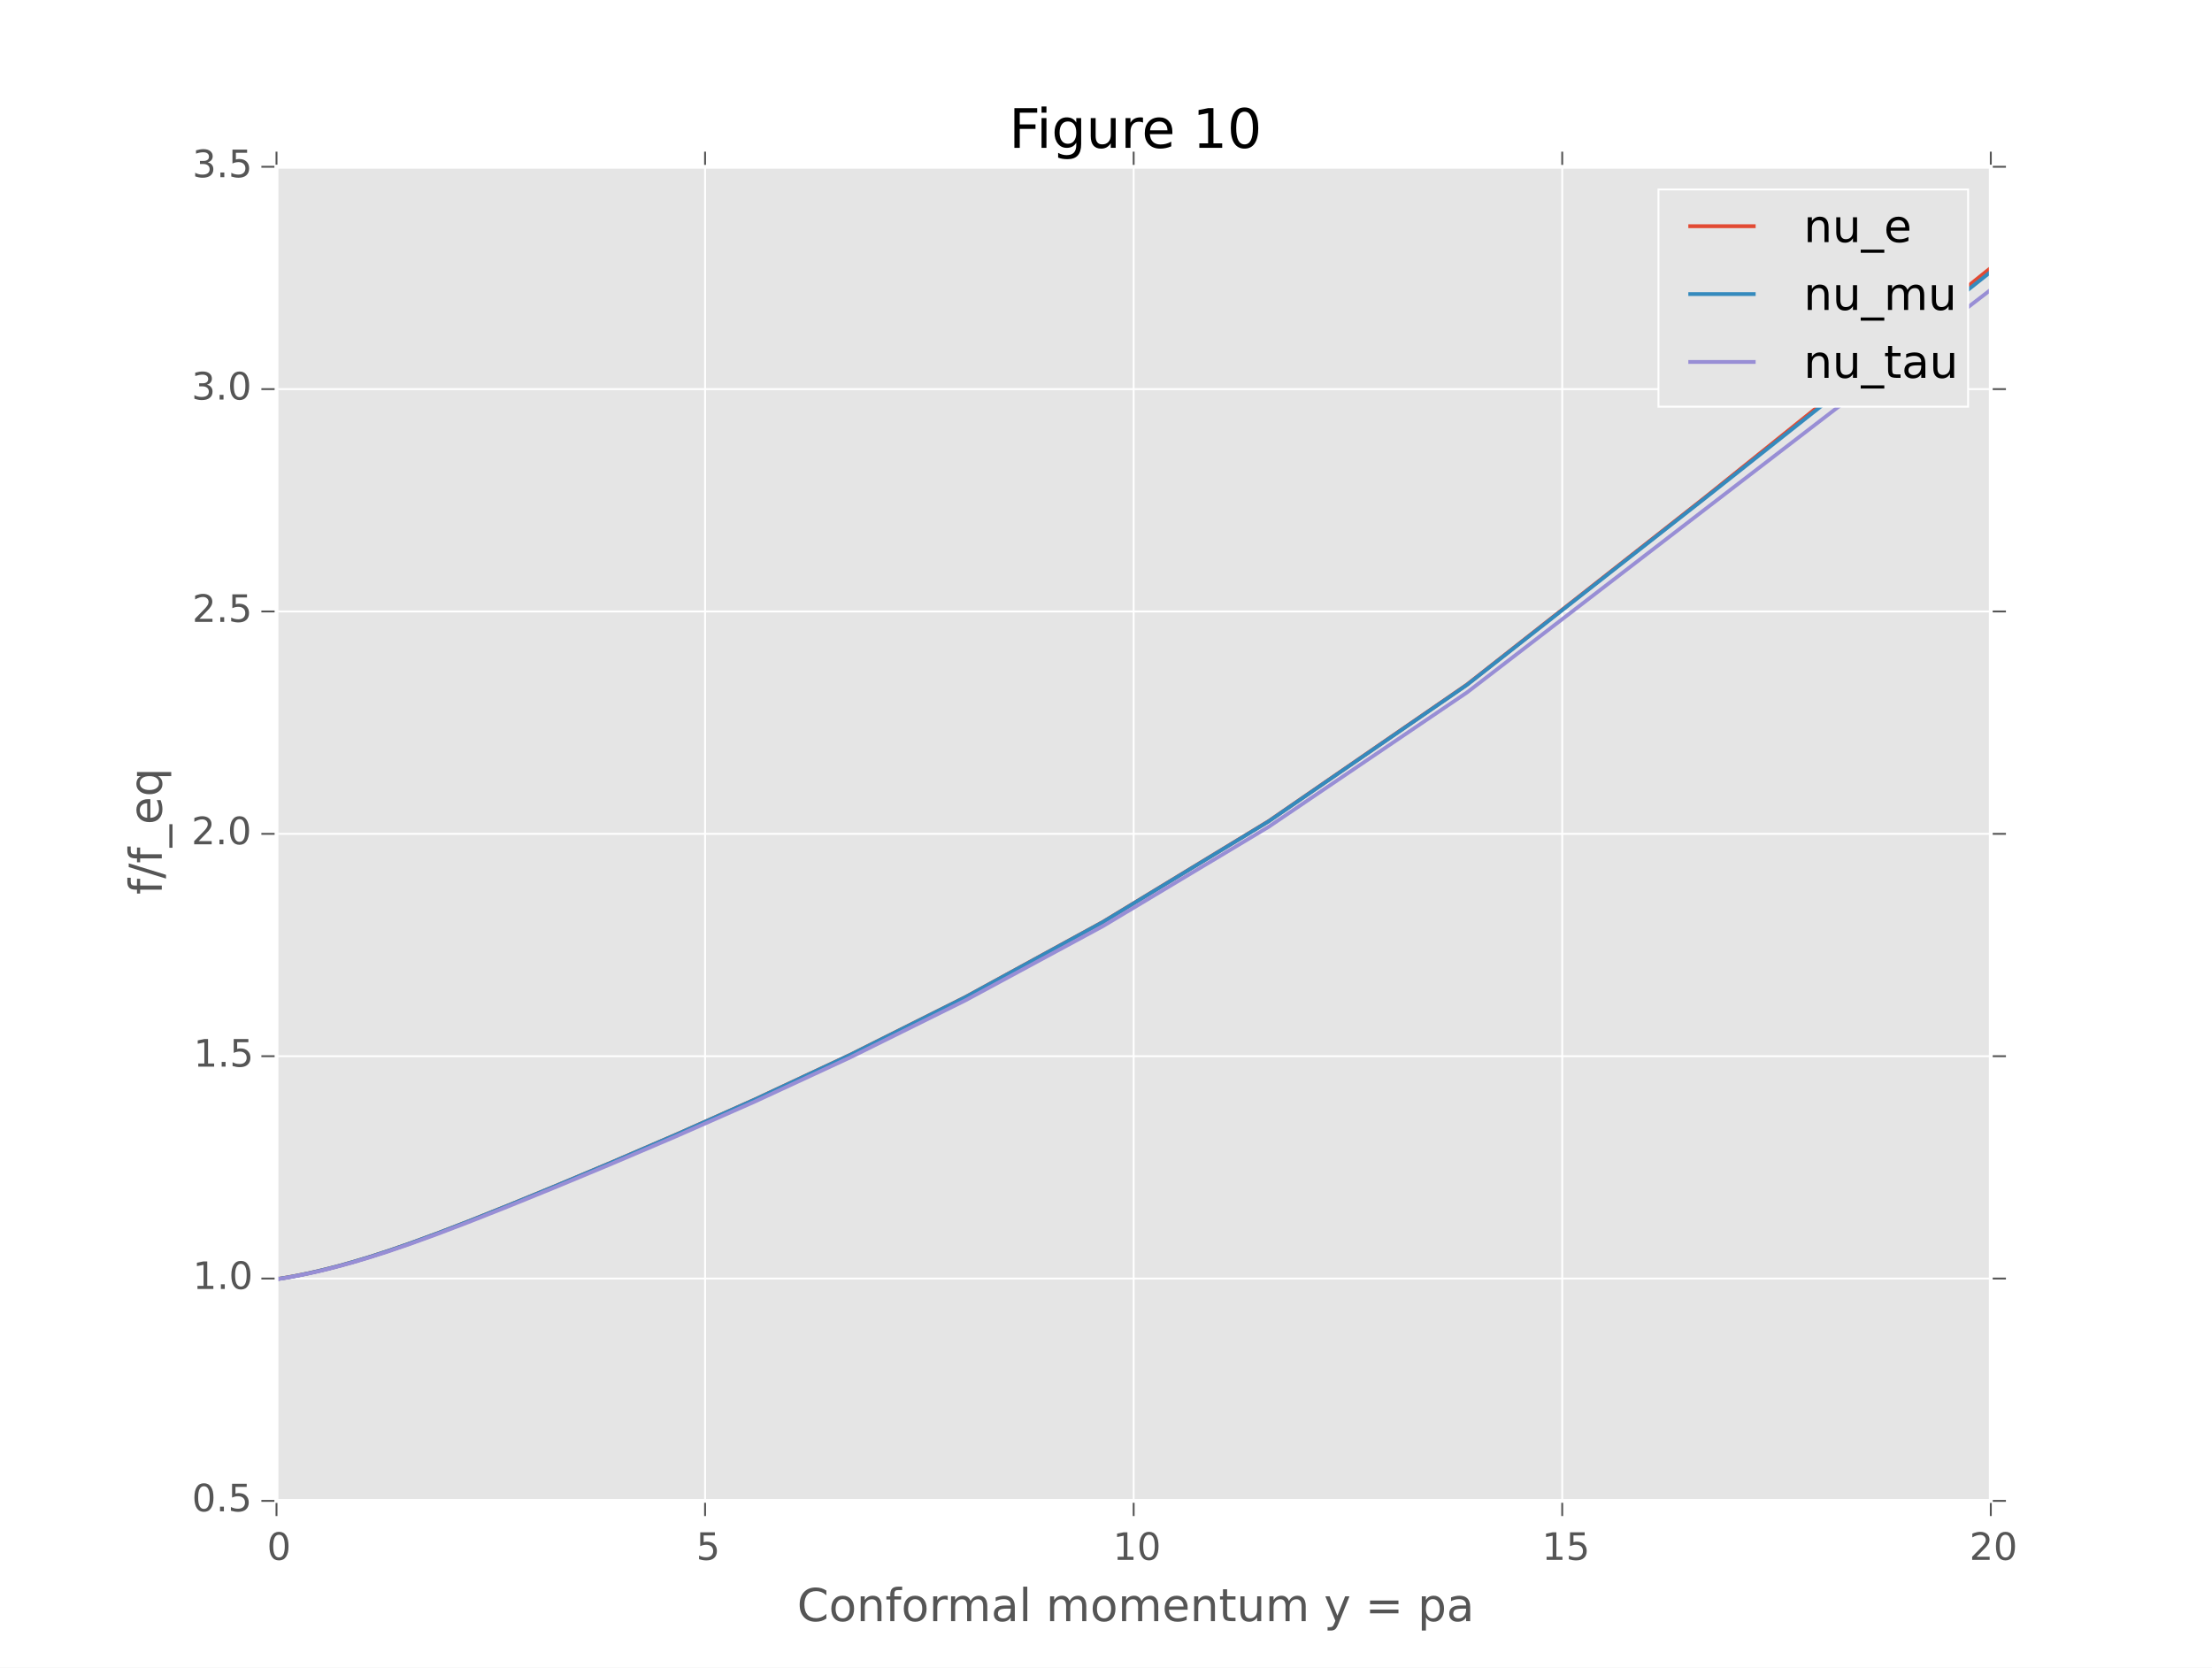
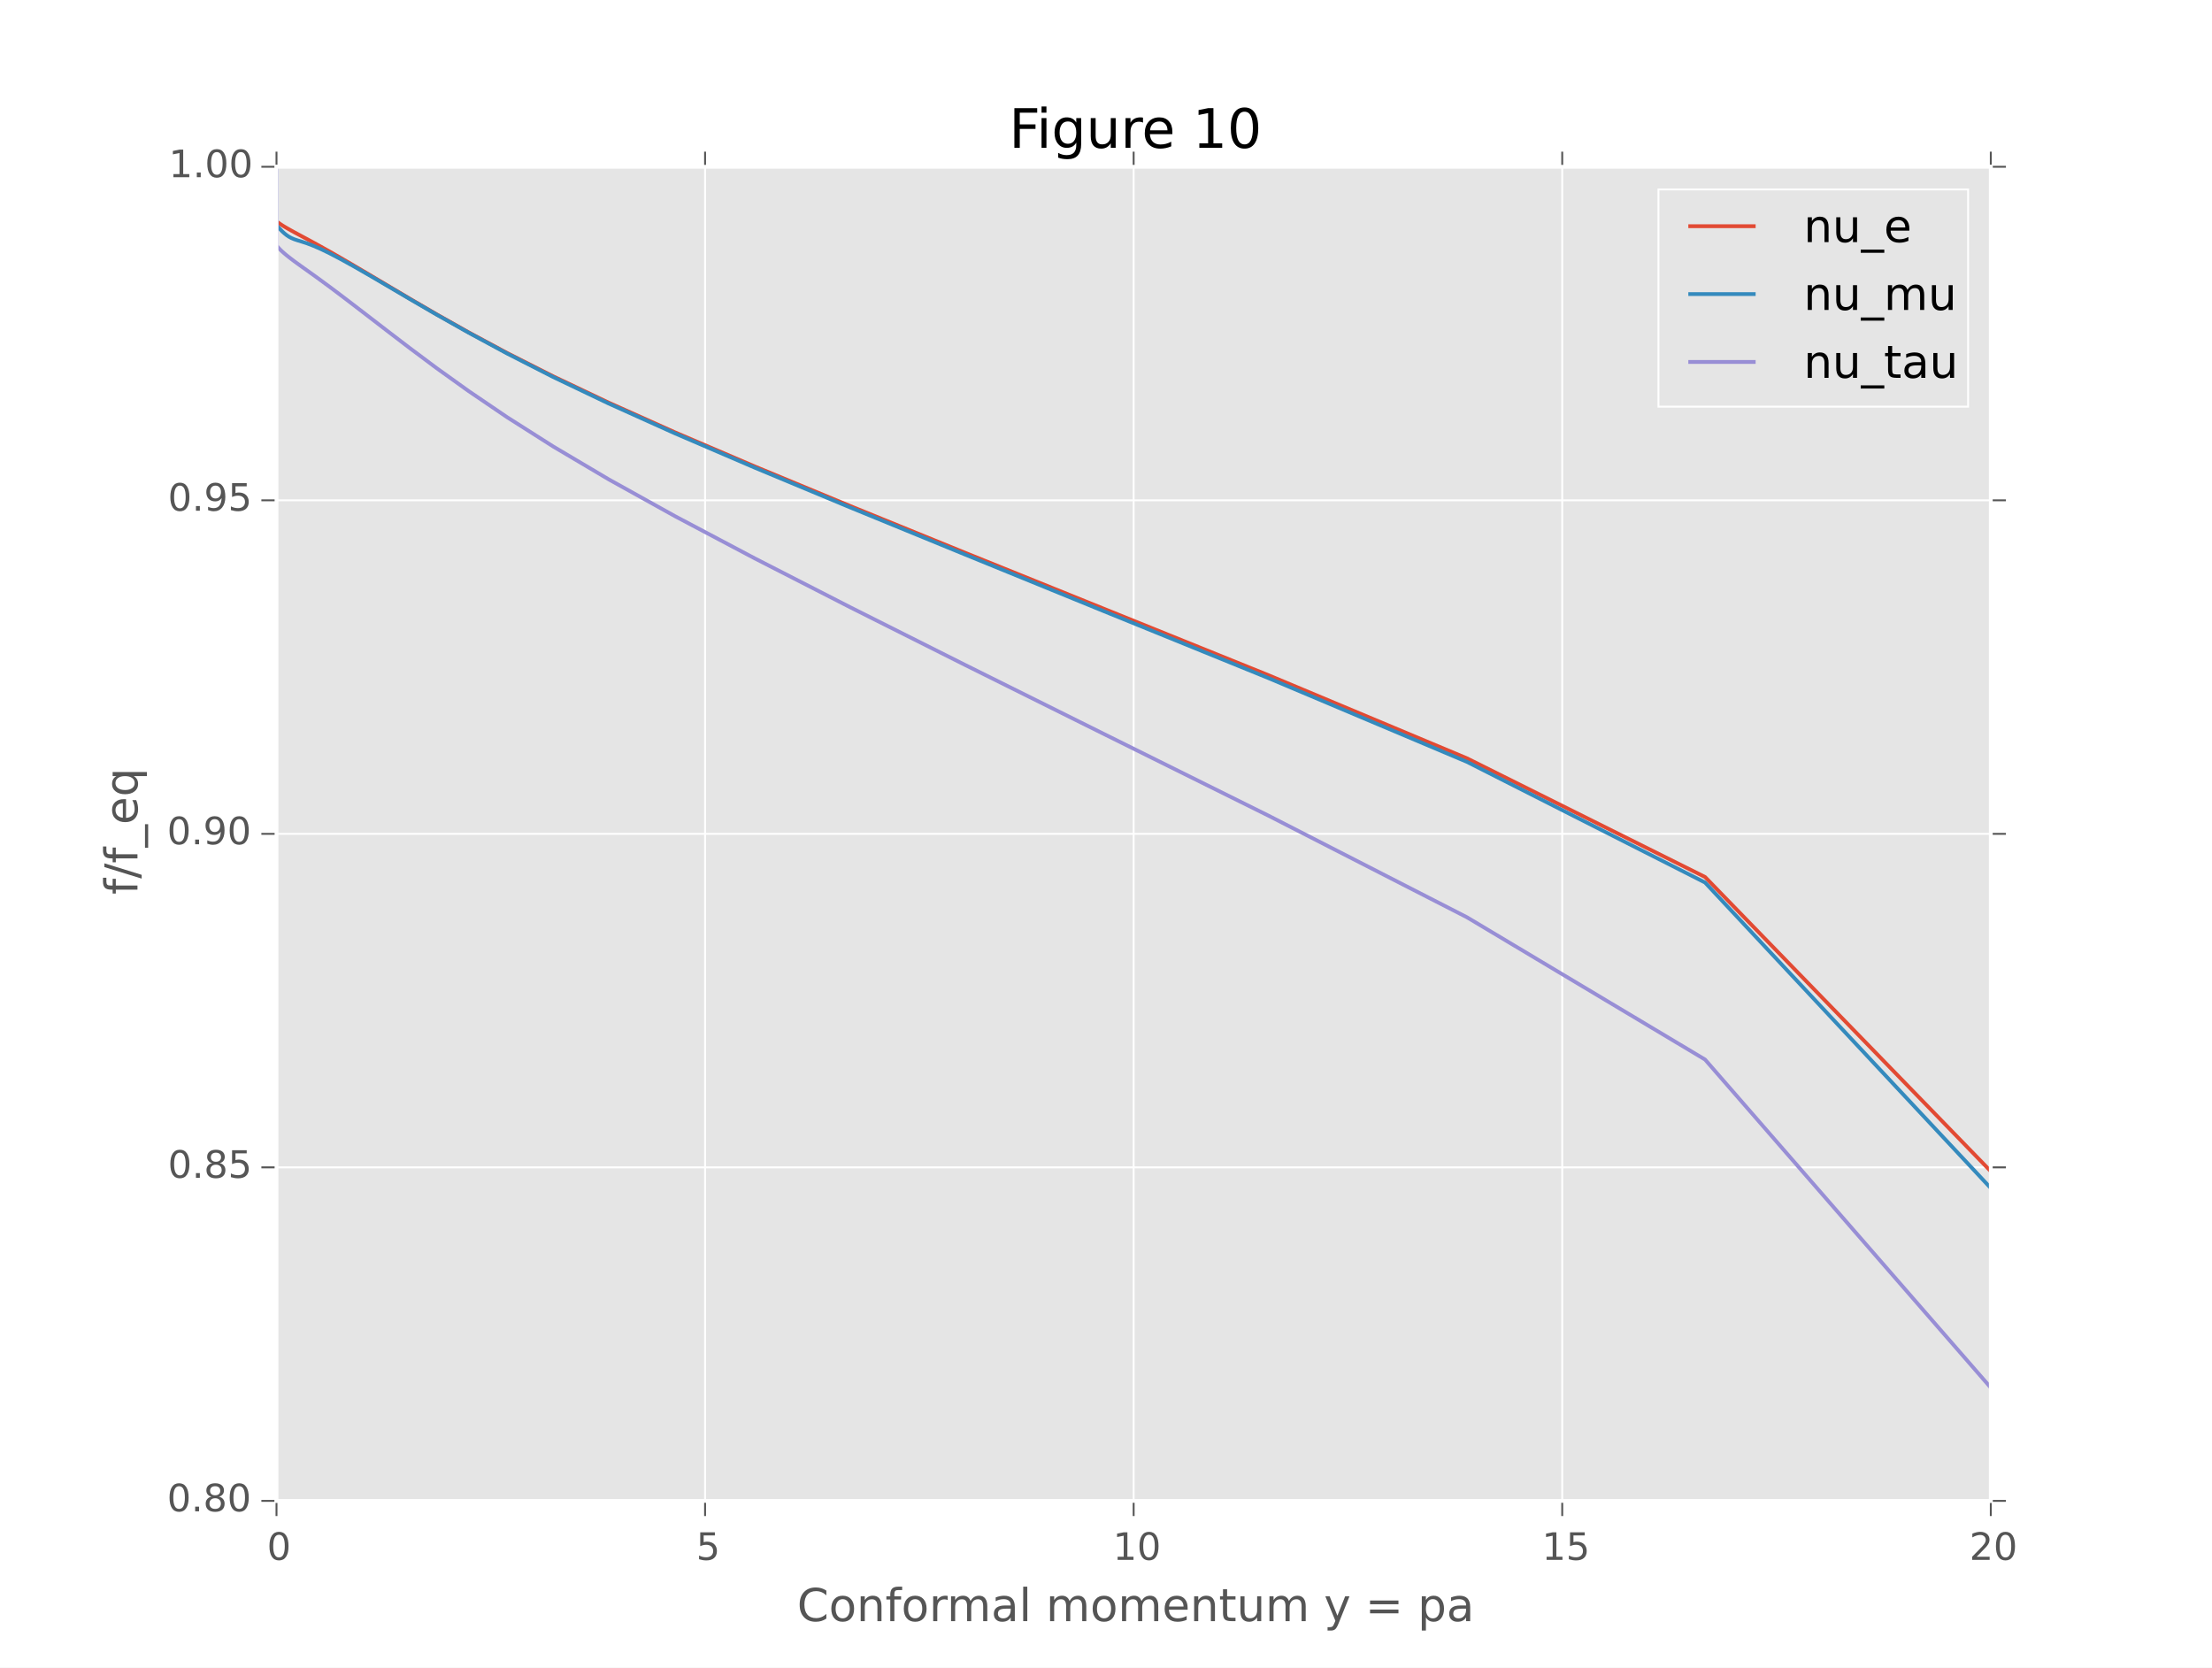
<svg xmlns="http://www.w3.org/2000/svg" xmlns:xlink="http://www.w3.org/1999/xlink" height="441pt" version="1.1" viewBox="0 0 585 441" width="585pt">
  <defs>
    <style type="text/css">
*{stroke-linecap:butt;stroke-linejoin:round;}
  </style>
  </defs>
  <g id="figure_1">
    <g id="patch_1">
      <path d=" M0 441 L585 441 L585 0 L0 0 z " style="fill:#ffffff;" />
    </g>
    <g id="axes_1">
      <g id="patch_2">
        <path d=" M73.125 396.9 L526.5 396.9 L526.5 44.1 L73.125 44.1 z " style="fill:#e5e5e5;" />
      </g>
      <g id="matplotlib.axis_1">
        <g id="xtick_1">
          <g id="line2d_1">
            <path clip-path="url(#p5873ec822d)" d=" M73.125 396.9 L73.125 44.1" style="fill:none;stroke:#ffffff;stroke-linecap:square;stroke-width:0.5;" />
          </g>
          <g id="line2d_2">
            <defs>
              <path d=" M0 0 L0 4" id="m64c3aef5f4" style="stroke:#555555;stroke-width:0.5;" />
            </defs>
            <g>
              <use style="fill:#555555;stroke:#555555;stroke-width:0.5;" x="73.125" xlink:href="#m64c3aef5f4" y="396.9" />
            </g>
          </g>
          <g id="line2d_3">
            <defs>
              <path d=" M0 0 L0 -4" id="m91191bb255" style="stroke:#555555;stroke-width:0.5;" />
            </defs>
            <g>
              <use style="fill:#555555;stroke:#555555;stroke-width:0.5;" x="73.125" xlink:href="#m91191bb255" y="44.1" />
            </g>
          </g>
          <g id="text_1">
            <defs>
              <path d=" M31.781 66.406 Q24.172 66.406 20.328 58.906 Q16.5 51.422 16.5 36.375 Q16.5 21.391 20.328 13.891 Q24.172 6.391 31.781 6.391 Q39.453 6.391 43.281 13.891 Q47.125 21.391 47.125 36.375 Q47.125 51.422 43.281 58.906 Q39.453 66.406 31.781 66.406 M31.781 74.219 Q44.047 74.219 50.516 64.516 Q56.984 54.828 56.984 36.375 Q56.984 17.969 50.516 8.266 Q44.047 -1.422 31.781 -1.422 Q19.531 -1.422 13.062 8.266 Q6.594 17.969 6.594 36.375 Q6.594 54.828 13.062 64.516 Q19.531 74.219 31.781 74.219" id="BitstreamVeraSans-Roman-30" />
            </defs>
            <g style="fill:#555555;" transform="translate(70.60547 412.4984)scale(0.1 -0.1)">
              <use xlink:href="#BitstreamVeraSans-Roman-30" />
            </g>
          </g>
        </g>
        <g id="xtick_2">
          <g id="line2d_4">
            <path clip-path="url(#p5873ec822d)" d=" M186.469 396.9 L186.469 44.1" style="fill:none;stroke:#ffffff;stroke-linecap:square;stroke-width:0.5;" />
          </g>
          <g id="line2d_5">
            <g>
              <use style="fill:#555555;stroke:#555555;stroke-width:0.5;" x="186.469" xlink:href="#m64c3aef5f4" y="396.9" />
            </g>
          </g>
          <g id="line2d_6">
            <g>
              <use style="fill:#555555;stroke:#555555;stroke-width:0.5;" x="186.469" xlink:href="#m91191bb255" y="44.1" />
            </g>
          </g>
          <g id="text_2">
            <defs>
              <path d=" M10.797 72.906 L49.516 72.906 L49.516 64.594 L19.828 64.594 L19.828 46.734 Q21.969 47.469 24.109 47.828 Q26.266 48.188 28.422 48.188 Q40.625 48.188 47.75 41.5 Q54.891 34.812 54.891 23.391 Q54.891 11.625 47.562 5.094 Q40.234 -1.422 26.906 -1.422 Q22.312 -1.422 17.547 -0.641 Q12.797 0.141 7.719 1.703 L7.719 11.625 Q12.109 9.234 16.797 8.062 Q21.484 6.891 26.703 6.891 Q35.156 6.891 40.078 11.328 Q45.016 15.766 45.016 23.391 Q45.016 31 40.078 35.438 Q35.156 39.891 26.703 39.891 Q22.75 39.891 18.812 39.016 Q14.891 38.141 10.797 36.281 z " id="BitstreamVeraSans-Roman-35" />
            </defs>
            <g style="fill:#555555;" transform="translate(184.1102 412.4984)scale(0.1 -0.1)">
              <use xlink:href="#BitstreamVeraSans-Roman-35" />
            </g>
          </g>
        </g>
        <g id="xtick_3">
          <g id="line2d_7">
            <path clip-path="url(#p5873ec822d)" d=" M299.812 396.9 L299.812 44.1" style="fill:none;stroke:#ffffff;stroke-linecap:square;stroke-width:0.5;" />
          </g>
          <g id="line2d_8">
            <g>
              <use style="fill:#555555;stroke:#555555;stroke-width:0.5;" x="299.812" xlink:href="#m64c3aef5f4" y="396.9" />
            </g>
          </g>
          <g id="line2d_9">
            <g>
              <use style="fill:#555555;stroke:#555555;stroke-width:0.5;" x="299.812" xlink:href="#m91191bb255" y="44.1" />
            </g>
          </g>
          <g id="text_3">
            <defs>
              <path d=" M12.406 8.297 L28.516 8.297 L28.516 63.922 L10.984 60.406 L10.984 69.391 L28.422 72.906 L38.281 72.906 L38.281 8.297 L54.391 8.297 L54.391 0 L12.406 0 z " id="BitstreamVeraSans-Roman-31" />
            </defs>
            <g style="fill:#555555;" transform="translate(294.3313 412.4984)scale(0.1 -0.1)">
              <use xlink:href="#BitstreamVeraSans-Roman-31" />
              <use x="63.623" xlink:href="#BitstreamVeraSans-Roman-30" />
            </g>
          </g>
        </g>
        <g id="xtick_4">
          <g id="line2d_10">
            <path clip-path="url(#p5873ec822d)" d=" M413.156 396.9 L413.156 44.1" style="fill:none;stroke:#ffffff;stroke-linecap:square;stroke-width:0.5;" />
          </g>
          <g id="line2d_11">
            <g>
              <use style="fill:#555555;stroke:#555555;stroke-width:0.5;" x="413.156" xlink:href="#m64c3aef5f4" y="396.9" />
            </g>
          </g>
          <g id="line2d_12">
            <g>
              <use style="fill:#555555;stroke:#555555;stroke-width:0.5;" x="413.156" xlink:href="#m91191bb255" y="44.1" />
            </g>
          </g>
          <g id="text_4">
            <g style="fill:#555555;" transform="translate(407.7797 412.4984)scale(0.1 -0.1)">
              <use xlink:href="#BitstreamVeraSans-Roman-31" />
              <use x="63.623" xlink:href="#BitstreamVeraSans-Roman-35" />
            </g>
          </g>
        </g>
        <g id="xtick_5">
          <g id="line2d_13">
            <path clip-path="url(#p5873ec822d)" d=" M526.5 396.9 L526.5 44.1" style="fill:none;stroke:#ffffff;stroke-linecap:square;stroke-width:0.5;" />
          </g>
          <g id="line2d_14">
            <g>
              <use style="fill:#555555;stroke:#555555;stroke-width:0.5;" x="526.5" xlink:href="#m64c3aef5f4" y="396.9" />
            </g>
          </g>
          <g id="line2d_15">
            <g>
              <use style="fill:#555555;stroke:#555555;stroke-width:0.5;" x="526.5" xlink:href="#m91191bb255" y="44.1" />
            </g>
          </g>
          <g id="text_5">
            <defs>
              <path d=" M19.188 8.297 L53.609 8.297 L53.609 0 L7.328 0 L7.328 8.297 Q12.938 14.109 22.625 23.891 Q32.328 33.688 34.812 36.531 Q39.547 41.844 41.422 45.531 Q43.312 49.219 43.312 52.781 Q43.312 58.594 39.234 62.25 Q35.156 65.922 28.609 65.922 Q23.969 65.922 18.812 64.312 Q13.672 62.703 7.812 59.422 L7.812 69.391 Q13.766 71.781 18.938 73 Q24.125 74.219 28.422 74.219 Q39.75 74.219 46.484 68.547 Q53.219 62.891 53.219 53.422 Q53.219 48.922 51.531 44.891 Q49.859 40.875 45.406 35.406 Q44.188 33.984 37.641 27.219 Q31.109 20.453 19.188 8.297" id="BitstreamVeraSans-Roman-32" />
            </defs>
            <g style="fill:#555555;" transform="translate(520.8359 412.4984)scale(0.1 -0.1)">
              <use xlink:href="#BitstreamVeraSans-Roman-32" />
              <use x="63.623" xlink:href="#BitstreamVeraSans-Roman-30" />
            </g>
          </g>
        </g>
        <g id="text_6">
          <defs>
            <path id="BitstreamVeraSans-Roman-20" />
            <path d=" M8.5 21.578 L8.5 54.688 L17.484 54.688 L17.484 21.922 Q17.484 14.156 20.5 10.266 Q23.531 6.391 29.594 6.391 Q36.859 6.391 41.078 11.031 Q45.312 15.672 45.312 23.688 L45.312 54.688 L54.297 54.688 L54.297 0 L45.312 0 L45.312 8.406 Q42.047 3.422 37.719 1 Q33.406 -1.422 27.688 -1.422 Q18.266 -1.422 13.375 4.438 Q8.5 10.297 8.5 21.578" id="BitstreamVeraSans-Roman-75" />
            <path d=" M54.891 33.016 L54.891 0 L45.906 0 L45.906 32.719 Q45.906 40.484 42.875 44.328 Q39.844 48.188 33.797 48.188 Q26.516 48.188 22.312 43.547 Q18.109 38.922 18.109 30.906 L18.109 0 L9.078 0 L9.078 54.688 L18.109 54.688 L18.109 46.188 Q21.344 51.125 25.703 53.562 Q30.078 56 35.797 56 Q45.219 56 50.047 50.172 Q54.891 44.344 54.891 33.016" id="BitstreamVeraSans-Roman-6e" />
            <path d=" M52 44.188 Q55.375 50.25 60.062 53.125 Q64.75 56 71.094 56 Q79.641 56 84.281 50.016 Q88.922 44.047 88.922 33.016 L88.922 0 L79.891 0 L79.891 32.719 Q79.891 40.578 77.094 44.375 Q74.312 48.188 68.609 48.188 Q61.625 48.188 57.562 43.547 Q53.516 38.922 53.516 30.906 L53.516 0 L44.484 0 L44.484 32.719 Q44.484 40.625 41.703 44.406 Q38.922 48.188 33.109 48.188 Q26.219 48.188 22.156 43.531 Q18.109 38.875 18.109 30.906 L18.109 0 L9.078 0 L9.078 54.688 L18.109 54.688 L18.109 46.188 Q21.188 51.219 25.484 53.609 Q29.781 56 35.688 56 Q41.656 56 45.828 52.969 Q50 49.953 52 44.188" id="BitstreamVeraSans-Roman-6d" />
            <path d=" M30.609 48.391 Q23.391 48.391 19.188 42.75 Q14.984 37.109 14.984 27.297 Q14.984 17.484 19.156 11.844 Q23.344 6.203 30.609 6.203 Q37.797 6.203 41.984 11.859 Q46.188 17.531 46.188 27.297 Q46.188 37.016 41.984 42.703 Q37.797 48.391 30.609 48.391 M30.609 56 Q42.328 56 49.016 48.375 Q55.719 40.766 55.719 27.297 Q55.719 13.875 49.016 6.219 Q42.328 -1.422 30.609 -1.422 Q18.844 -1.422 12.172 6.219 Q5.516 13.875 5.516 27.297 Q5.516 40.766 12.172 48.375 Q18.844 56 30.609 56" id="BitstreamVeraSans-Roman-6f" />
            <path d=" M9.422 75.984 L18.406 75.984 L18.406 0 L9.422 0 z " id="BitstreamVeraSans-Roman-6c" />
            <path d=" M64.406 67.281 L64.406 56.891 Q59.422 61.531 53.781 63.812 Q48.141 66.109 41.797 66.109 Q29.297 66.109 22.656 58.469 Q16.016 50.828 16.016 36.375 Q16.016 21.969 22.656 14.328 Q29.297 6.688 41.797 6.688 Q48.141 6.688 53.781 8.984 Q59.422 11.281 64.406 15.922 L64.406 5.609 Q59.234 2.094 53.438 0.328 Q47.656 -1.422 41.219 -1.422 Q24.656 -1.422 15.125 8.703 Q5.609 18.844 5.609 36.375 Q5.609 53.953 15.125 64.078 Q24.656 74.219 41.219 74.219 Q47.75 74.219 53.531 72.484 Q59.328 70.75 64.406 67.281" id="BitstreamVeraSans-Roman-43" />
            <path d=" M10.594 45.406 L73.188 45.406 L73.188 37.203 L10.594 37.203 z  M10.594 25.484 L73.188 25.484 L73.188 17.188 L10.594 17.188 z " id="BitstreamVeraSans-Roman-3d" />
            <path d=" M32.172 -5.078 Q28.375 -14.844 24.75 -17.812 Q21.141 -20.797 15.094 -20.797 L7.906 -20.797 L7.906 -13.281 L13.188 -13.281 Q16.891 -13.281 18.938 -11.516 Q21 -9.766 23.484 -3.219 L25.094 0.875 L2.984 54.688 L12.5 54.688 L29.594 11.922 L46.688 54.688 L56.203 54.688 z " id="BitstreamVeraSans-Roman-79" />
            <path d=" M56.203 29.594 L56.203 25.203 L14.891 25.203 Q15.484 15.922 20.484 11.062 Q25.484 6.203 34.422 6.203 Q39.594 6.203 44.453 7.469 Q49.312 8.734 54.109 11.281 L54.109 2.781 Q49.266 0.734 44.188 -0.344 Q39.109 -1.422 33.891 -1.422 Q20.797 -1.422 13.156 6.188 Q5.516 13.812 5.516 26.812 Q5.516 40.234 12.766 48.109 Q20.016 56 32.328 56 Q43.359 56 49.781 48.891 Q56.203 41.797 56.203 29.594 M47.219 32.234 Q47.125 39.594 43.094 43.984 Q39.062 48.391 32.422 48.391 Q24.906 48.391 20.391 44.141 Q15.875 39.891 15.188 32.172 z " id="BitstreamVeraSans-Roman-65" />
            <path d=" M34.281 27.484 Q23.391 27.484 19.188 25 Q14.984 22.516 14.984 16.5 Q14.984 11.719 18.141 8.906 Q21.297 6.109 26.703 6.109 Q34.188 6.109 38.703 11.406 Q43.219 16.703 43.219 25.484 L43.219 27.484 z  M52.203 31.203 L52.203 0 L43.219 0 L43.219 8.297 Q40.141 3.328 35.547 0.953 Q30.953 -1.422 24.312 -1.422 Q15.922 -1.422 10.953 3.297 Q6 8.016 6 15.922 Q6 25.141 12.172 29.828 Q18.359 34.516 30.609 34.516 L43.219 34.516 L43.219 35.406 Q43.219 41.609 39.141 45 Q35.062 48.391 27.688 48.391 Q23 48.391 18.547 47.266 Q14.109 46.141 10.016 43.891 L10.016 52.203 Q14.938 54.109 19.578 55.047 Q24.219 56 28.609 56 Q40.484 56 46.344 49.844 Q52.203 43.703 52.203 31.203" id="BitstreamVeraSans-Roman-61" />
            <path d=" M37.109 75.984 L37.109 68.5 L28.516 68.5 Q23.688 68.5 21.797 66.547 Q19.922 64.594 19.922 59.516 L19.922 54.688 L34.719 54.688 L34.719 47.703 L19.922 47.703 L19.922 0 L10.891 0 L10.891 47.703 L2.297 47.703 L2.297 54.688 L10.891 54.688 L10.891 58.5 Q10.891 67.625 15.141 71.797 Q19.391 75.984 28.609 75.984 z " id="BitstreamVeraSans-Roman-66" />
            <path d=" M41.109 46.297 Q39.594 47.172 37.812 47.578 Q36.031 48 33.891 48 Q26.266 48 22.188 43.047 Q18.109 38.094 18.109 28.812 L18.109 0 L9.078 0 L9.078 54.688 L18.109 54.688 L18.109 46.188 Q20.953 51.172 25.484 53.578 Q30.031 56 36.531 56 Q37.453 56 38.578 55.875 Q39.703 55.766 41.062 55.516 z " id="BitstreamVeraSans-Roman-72" />
            <path d=" M18.312 70.219 L18.312 54.688 L36.812 54.688 L36.812 47.703 L18.312 47.703 L18.312 18.016 Q18.312 11.328 20.141 9.422 Q21.969 7.516 27.594 7.516 L36.812 7.516 L36.812 0 L27.594 0 Q17.188 0 13.234 3.875 Q9.281 7.766 9.281 18.016 L9.281 47.703 L2.688 47.703 L2.688 54.688 L9.281 54.688 L9.281 70.219 z " id="BitstreamVeraSans-Roman-74" />
            <path d=" M18.109 8.203 L18.109 -20.797 L9.078 -20.797 L9.078 54.688 L18.109 54.688 L18.109 46.391 Q20.953 51.266 25.266 53.625 Q29.594 56 35.594 56 Q45.562 56 51.781 48.094 Q58.016 40.188 58.016 27.297 Q58.016 14.406 51.781 6.484 Q45.562 -1.422 35.594 -1.422 Q29.594 -1.422 25.266 0.953 Q20.953 3.328 18.109 8.203 M48.688 27.297 Q48.688 37.203 44.609 42.844 Q40.531 48.484 33.406 48.484 Q26.266 48.484 22.188 42.844 Q18.109 37.203 18.109 27.297 Q18.109 17.391 22.188 11.75 Q26.266 6.109 33.406 6.109 Q40.531 6.109 44.609 11.75 Q48.688 17.391 48.688 27.297" id="BitstreamVeraSans-Roman-70" />
          </defs>
          <g style="fill:#555555;" transform="translate(210.8147 428.6963)scale(0.12 -0.12)">
            <use xlink:href="#BitstreamVeraSans-Roman-43" />
            <use x="69.824" xlink:href="#BitstreamVeraSans-Roman-6f" />
            <use x="131.006" xlink:href="#BitstreamVeraSans-Roman-6e" />
            <use x="194.385" xlink:href="#BitstreamVeraSans-Roman-66" />
            <use x="229.59" xlink:href="#BitstreamVeraSans-Roman-6f" />
            <use x="290.771" xlink:href="#BitstreamVeraSans-Roman-72" />
            <use x="330.135" xlink:href="#BitstreamVeraSans-Roman-6d" />
            <use x="427.547" xlink:href="#BitstreamVeraSans-Roman-61" />
            <use x="488.826" xlink:href="#BitstreamVeraSans-Roman-6c" />
            <use x="516.609" xlink:href="#BitstreamVeraSans-Roman-20" />
            <use x="548.396" xlink:href="#BitstreamVeraSans-Roman-6d" />
            <use x="645.809" xlink:href="#BitstreamVeraSans-Roman-6f" />
            <use x="706.99" xlink:href="#BitstreamVeraSans-Roman-6d" />
            <use x="804.402" xlink:href="#BitstreamVeraSans-Roman-65" />
            <use x="865.926" xlink:href="#BitstreamVeraSans-Roman-6e" />
            <use x="929.305" xlink:href="#BitstreamVeraSans-Roman-74" />
            <use x="968.514" xlink:href="#BitstreamVeraSans-Roman-75" />
            <use x="1031.893" xlink:href="#BitstreamVeraSans-Roman-6d" />
            <use x="1129.305" xlink:href="#BitstreamVeraSans-Roman-20" />
            <use x="1161.092" xlink:href="#BitstreamVeraSans-Roman-79" />
            <use x="1220.271" xlink:href="#BitstreamVeraSans-Roman-20" />
            <use x="1252.059" xlink:href="#BitstreamVeraSans-Roman-3d" />
            <use x="1335.848" xlink:href="#BitstreamVeraSans-Roman-20" />
            <use x="1367.635" xlink:href="#BitstreamVeraSans-Roman-70" />
            <use x="1431.111" xlink:href="#BitstreamVeraSans-Roman-61" />
          </g>
        </g>
      </g>
      <g id="matplotlib.axis_2">
        <g id="ytick_1">
          <g id="line2d_16">
            <path clip-path="url(#p5873ec822d)" d=" M73.125 396.9 L526.5 396.9" style="fill:none;stroke:#ffffff;stroke-linecap:square;stroke-width:0.5;" />
          </g>
          <g id="line2d_17">
            <defs>
              <path d=" M0 0 L-4 0" id="mf591f037a3" style="stroke:#555555;stroke-width:0.5;" />
            </defs>
            <g>
              <use style="fill:#555555;stroke:#555555;stroke-width:0.5;" x="73.125" xlink:href="#mf591f037a3" y="396.9" />
            </g>
          </g>
          <g id="line2d_18">
            <defs>
              <path d=" M0 0 L4 0" id="m9430d3eee0" style="stroke:#555555;stroke-width:0.5;" />
            </defs>
            <g>
              <use style="fill:#555555;stroke:#555555;stroke-width:0.5;" x="526.5" xlink:href="#m9430d3eee0" y="396.9" />
            </g>
          </g>
          <g id="text_7">
            <defs>
+               <path d=" M31.781 34.625 Q24.75 34.625 20.719 30.859 Q16.703 27.094 16.703 20.516 Q16.703 13.922 20.719 10.156 Q24.75 6.391 31.781 6.391 Q38.812 6.391 42.859 10.172 Q46.922 13.969 46.922 20.516 Q46.922 27.094 42.891 30.859 Q38.875 34.625 31.781 34.625 M21.922 38.812 Q15.578 40.375 12.031 44.719 Q8.5 49.078 8.5 55.328 Q8.5 64.062 14.719 69.141 Q20.953 74.219 31.781 74.219 Q42.672 74.219 48.875 69.141 Q55.078 64.062 55.078 55.328 Q55.078 49.078 51.531 44.719 Q48 40.375 41.703 38.812 Q48.828 37.156 52.797 32.312 Q56.781 27.484 56.781 20.516 Q56.781 9.906 50.312 4.234 Q43.844 -1.422 31.781 -1.422 Q19.734 -1.422 13.25 4.234 Q6.781 9.906 6.781 20.516 Q6.781 27.484 10.781 32.312 Q14.797 37.156 21.922 38.812 M18.312 54.391 Q18.312 48.734 21.844 45.562 Q25.391 42.391 31.781 42.391 Q38.141 42.391 41.719 45.562 Q45.312 48.734 45.312 54.391 Q45.312 60.062 41.719 63.234 Q38.141 66.406 31.781 66.406 Q25.391 66.406 21.844 63.234 Q18.312 60.062 18.312 54.391" id="BitstreamVeraSans-Roman-38" />
              <path d=" M10.688 12.406 L21 12.406 L21 0 L10.688 0 z " id="BitstreamVeraSans-Roman-2e" />
            </defs>
-             <g style="fill:#555555;" transform="translate(50.75469 399.6594)scale(0.1 -0.1)">
+             <g style="fill:#555555;" transform="translate(44.18281 399.6594)scale(0.1 -0.1)">
              <use xlink:href="#BitstreamVeraSans-Roman-30" />
              <use x="63.623" xlink:href="#BitstreamVeraSans-Roman-2e" />
-               <use x="95.41" xlink:href="#BitstreamVeraSans-Roman-35" />
+               <use x="95.41" xlink:href="#BitstreamVeraSans-Roman-38" />
+               <use x="159.033" xlink:href="#BitstreamVeraSans-Roman-30" />
            </g>
          </g>
        </g>
        <g id="ytick_2">
          <g id="line2d_19">
-             <path clip-path="url(#p5873ec822d)" d=" M73.125 338.1 L526.5 338.1" style="fill:none;stroke:#ffffff;stroke-linecap:square;stroke-width:0.5;" />
+             <path clip-path="url(#p5873ec822d)" d=" M73.125 308.7 L526.5 308.7" style="fill:none;stroke:#ffffff;stroke-linecap:square;stroke-width:0.5;" />
          </g>
          <g id="line2d_20">
            <g>
-               <use style="fill:#555555;stroke:#555555;stroke-width:0.5;" x="73.125" xlink:href="#mf591f037a3" y="338.1" />
+               <use style="fill:#555555;stroke:#555555;stroke-width:0.5;" x="73.125" xlink:href="#mf591f037a3" y="308.7" />
            </g>
          </g>
          <g id="line2d_21">
            <g>
-               <use style="fill:#555555;stroke:#555555;stroke-width:0.5;" x="526.5" xlink:href="#m9430d3eee0" y="338.1" />
+               <use style="fill:#555555;stroke:#555555;stroke-width:0.5;" x="526.5" xlink:href="#m9430d3eee0" y="308.7" />
            </g>
          </g>
          <g id="text_8">
-             <g style="fill:#555555;" transform="translate(50.98438 340.8594)scale(0.1 -0.1)">
+             <g style="fill:#555555;" transform="translate(44.39219 311.4594)scale(0.1 -0.1)">
+               <use xlink:href="#BitstreamVeraSans-Roman-30" />
+               <use x="63.623" xlink:href="#BitstreamVeraSans-Roman-2e" />
+               <use x="95.41" xlink:href="#BitstreamVeraSans-Roman-38" />
+               <use x="159.033" xlink:href="#BitstreamVeraSans-Roman-35" />
+             </g>
+           </g>
+         </g>
+         <g id="ytick_3">
+           <g id="line2d_22">
+             <path clip-path="url(#p5873ec822d)" d=" M73.125 220.5 L526.5 220.5" style="fill:none;stroke:#ffffff;stroke-linecap:square;stroke-width:0.5;" />
+           </g>
+           <g id="line2d_23">
+             <g>
+               <use style="fill:#555555;stroke:#555555;stroke-width:0.5;" x="73.125" xlink:href="#mf591f037a3" y="220.5" />
+             </g>
+           </g>
+           <g id="line2d_24">
+             <g>
+               <use style="fill:#555555;stroke:#555555;stroke-width:0.5;" x="526.5" xlink:href="#m9430d3eee0" y="220.5" />
+             </g>
+           </g>
+           <g id="text_9">
+             <defs>
+               <path d=" M10.984 1.516 L10.984 10.5 Q14.703 8.734 18.5 7.812 Q22.312 6.891 25.984 6.891 Q35.75 6.891 40.891 13.453 Q46.047 20.016 46.781 33.406 Q43.953 29.203 39.594 26.953 Q35.25 24.703 29.984 24.703 Q19.047 24.703 12.672 31.312 Q6.297 37.938 6.297 49.422 Q6.297 60.641 12.938 67.422 Q19.578 74.219 30.609 74.219 Q43.266 74.219 49.922 64.516 Q56.594 54.828 56.594 36.375 Q56.594 19.141 48.406 8.859 Q40.234 -1.422 26.422 -1.422 Q22.703 -1.422 18.891 -0.688 Q15.094 0.047 10.984 1.516 M30.609 32.422 Q37.25 32.422 41.125 36.953 Q45.016 41.5 45.016 49.422 Q45.016 57.281 41.125 61.844 Q37.25 66.406 30.609 66.406 Q23.969 66.406 20.094 61.844 Q16.219 57.281 16.219 49.422 Q16.219 41.5 20.094 36.953 Q23.969 32.422 30.609 32.422" id="BitstreamVeraSans-Roman-39" />
+             </defs>
+             <g style="fill:#555555;" transform="translate(44.18281 223.2594)scale(0.1 -0.1)">
+               <use xlink:href="#BitstreamVeraSans-Roman-30" />
+               <use x="63.623" xlink:href="#BitstreamVeraSans-Roman-2e" />
+               <use x="95.41" xlink:href="#BitstreamVeraSans-Roman-39" />
+               <use x="159.033" xlink:href="#BitstreamVeraSans-Roman-30" />
+             </g>
+           </g>
+         </g>
+         <g id="ytick_4">
+           <g id="line2d_25">
+             <path clip-path="url(#p5873ec822d)" d=" M73.125 132.3 L526.5 132.3" style="fill:none;stroke:#ffffff;stroke-linecap:square;stroke-width:0.5;" />
+           </g>
+           <g id="line2d_26">
+             <g>
+               <use style="fill:#555555;stroke:#555555;stroke-width:0.5;" x="73.125" xlink:href="#mf591f037a3" y="132.3" />
+             </g>
+           </g>
+           <g id="line2d_27">
+             <g>
+               <use style="fill:#555555;stroke:#555555;stroke-width:0.5;" x="526.5" xlink:href="#m9430d3eee0" y="132.3" />
+             </g>
+           </g>
+           <g id="text_10">
+             <g style="fill:#555555;" transform="translate(44.39219 135.0594)scale(0.1 -0.1)">
+               <use xlink:href="#BitstreamVeraSans-Roman-30" />
+               <use x="63.623" xlink:href="#BitstreamVeraSans-Roman-2e" />
+               <use x="95.41" xlink:href="#BitstreamVeraSans-Roman-39" />
+               <use x="159.033" xlink:href="#BitstreamVeraSans-Roman-35" />
+             </g>
+           </g>
+         </g>
+         <g id="ytick_5">
+           <g id="line2d_28">
+             <path clip-path="url(#p5873ec822d)" d=" M73.125 44.1 L526.5 44.1" style="fill:none;stroke:#ffffff;stroke-linecap:square;stroke-width:0.5;" />
+           </g>
+           <g id="line2d_29">
+             <g>
+               <use style="fill:#555555;stroke:#555555;stroke-width:0.5;" x="73.125" xlink:href="#mf591f037a3" y="44.1" />
+             </g>
+           </g>
+           <g id="line2d_30">
+             <g>
+               <use style="fill:#555555;stroke:#555555;stroke-width:0.5;" x="526.5" xlink:href="#m9430d3eee0" y="44.1" />
+             </g>
+           </g>
+           <g id="text_11">
+             <g style="fill:#555555;" transform="translate(44.62188 46.85938)scale(0.1 -0.1)">
              <use xlink:href="#BitstreamVeraSans-Roman-31" />
              <use x="63.623" xlink:href="#BitstreamVeraSans-Roman-2e" />
              <use x="95.41" xlink:href="#BitstreamVeraSans-Roman-30" />
-             </g>
-           </g>
-         </g>
-         <g id="ytick_3">
-           <g id="line2d_22">
-             <path clip-path="url(#p5873ec822d)" d=" M73.125 279.3 L526.5 279.3" style="fill:none;stroke:#ffffff;stroke-linecap:square;stroke-width:0.5;" />
-           </g>
-           <g id="line2d_23">
-             <g>
-               <use style="fill:#555555;stroke:#555555;stroke-width:0.5;" x="73.125" xlink:href="#mf591f037a3" y="279.3" />
-             </g>
-           </g>
-           <g id="line2d_24">
-             <g>
-               <use style="fill:#555555;stroke:#555555;stroke-width:0.5;" x="526.5" xlink:href="#m9430d3eee0" y="279.3" />
-             </g>
-           </g>
-           <g id="text_9">
-             <g style="fill:#555555;" transform="translate(51.19375 282.0594)scale(0.1 -0.1)">
-               <use xlink:href="#BitstreamVeraSans-Roman-31" />
-               <use x="63.623" xlink:href="#BitstreamVeraSans-Roman-2e" />
-               <use x="95.41" xlink:href="#BitstreamVeraSans-Roman-35" />
-             </g>
-           </g>
-         </g>
-         <g id="ytick_4">
-           <g id="line2d_25">
-             <path clip-path="url(#p5873ec822d)" d=" M73.125 220.5 L526.5 220.5" style="fill:none;stroke:#ffffff;stroke-linecap:square;stroke-width:0.5;" />
-           </g>
-           <g id="line2d_26">
-             <g>
-               <use style="fill:#555555;stroke:#555555;stroke-width:0.5;" x="73.125" xlink:href="#mf591f037a3" y="220.5" />
-             </g>
-           </g>
-           <g id="line2d_27">
-             <g>
-               <use style="fill:#555555;stroke:#555555;stroke-width:0.5;" x="526.5" xlink:href="#m9430d3eee0" y="220.5" />
-             </g>
-           </g>
-           <g id="text_10">
-             <g style="fill:#555555;" transform="translate(50.61875 223.2594)scale(0.1 -0.1)">
-               <use xlink:href="#BitstreamVeraSans-Roman-32" />
-               <use x="63.623" xlink:href="#BitstreamVeraSans-Roman-2e" />
-               <use x="95.41" xlink:href="#BitstreamVeraSans-Roman-30" />
-             </g>
-           </g>
-         </g>
-         <g id="ytick_5">
-           <g id="line2d_28">
-             <path clip-path="url(#p5873ec822d)" d=" M73.125 161.7 L526.5 161.7" style="fill:none;stroke:#ffffff;stroke-linecap:square;stroke-width:0.5;" />
-           </g>
-           <g id="line2d_29">
-             <g>
-               <use style="fill:#555555;stroke:#555555;stroke-width:0.5;" x="73.125" xlink:href="#mf591f037a3" y="161.7" />
-             </g>
-           </g>
-           <g id="line2d_30">
-             <g>
-               <use style="fill:#555555;stroke:#555555;stroke-width:0.5;" x="526.5" xlink:href="#m9430d3eee0" y="161.7" />
-             </g>
-           </g>
-           <g id="text_11">
-             <g style="fill:#555555;" transform="translate(50.82812 164.4594)scale(0.1 -0.1)">
-               <use xlink:href="#BitstreamVeraSans-Roman-32" />
-               <use x="63.623" xlink:href="#BitstreamVeraSans-Roman-2e" />
-               <use x="95.41" xlink:href="#BitstreamVeraSans-Roman-35" />
-             </g>
-           </g>
-         </g>
-         <g id="ytick_6">
-           <g id="line2d_31">
-             <path clip-path="url(#p5873ec822d)" d=" M73.125 102.9 L526.5 102.9" style="fill:none;stroke:#ffffff;stroke-linecap:square;stroke-width:0.5;" />
-           </g>
-           <g id="line2d_32">
-             <g>
-               <use style="fill:#555555;stroke:#555555;stroke-width:0.5;" x="73.125" xlink:href="#mf591f037a3" y="102.9" />
-             </g>
-           </g>
-           <g id="line2d_33">
-             <g>
-               <use style="fill:#555555;stroke:#555555;stroke-width:0.5;" x="526.5" xlink:href="#m9430d3eee0" y="102.9" />
-             </g>
-           </g>
-           <g id="text_12">
-             <defs>
-               <path d=" M40.578 39.312 Q47.656 37.797 51.625 33 Q55.609 28.219 55.609 21.188 Q55.609 10.406 48.188 4.484 Q40.766 -1.422 27.094 -1.422 Q22.516 -1.422 17.656 -0.516 Q12.797 0.391 7.625 2.203 L7.625 11.719 Q11.719 9.328 16.594 8.109 Q21.484 6.891 26.812 6.891 Q36.078 6.891 40.938 10.547 Q45.797 14.203 45.797 21.188 Q45.797 27.641 41.281 31.266 Q36.766 34.906 28.719 34.906 L20.219 34.906 L20.219 43.016 L29.109 43.016 Q36.375 43.016 40.234 45.922 Q44.094 48.828 44.094 54.297 Q44.094 59.906 40.109 62.906 Q36.141 65.922 28.719 65.922 Q24.656 65.922 20.016 65.031 Q15.375 64.156 9.812 62.312 L9.812 71.094 Q15.438 72.656 20.344 73.438 Q25.25 74.219 29.594 74.219 Q40.828 74.219 47.359 69.109 Q53.906 64.016 53.906 55.328 Q53.906 49.266 50.438 45.094 Q46.969 40.922 40.578 39.312" id="BitstreamVeraSans-Roman-33" />
-             </defs>
-             <g style="fill:#555555;" transform="translate(50.64844 105.6594)scale(0.1 -0.1)">
-               <use xlink:href="#BitstreamVeraSans-Roman-33" />
-               <use x="63.623" xlink:href="#BitstreamVeraSans-Roman-2e" />
-               <use x="95.41" xlink:href="#BitstreamVeraSans-Roman-30" />
-             </g>
-           </g>
-         </g>
-         <g id="ytick_7">
-           <g id="line2d_34">
-             <path clip-path="url(#p5873ec822d)" d=" M73.125 44.1 L526.5 44.1" style="fill:none;stroke:#ffffff;stroke-linecap:square;stroke-width:0.5;" />
-           </g>
-           <g id="line2d_35">
-             <g>
-               <use style="fill:#555555;stroke:#555555;stroke-width:0.5;" x="73.125" xlink:href="#mf591f037a3" y="44.1" />
-             </g>
-           </g>
-           <g id="line2d_36">
-             <g>
-               <use style="fill:#555555;stroke:#555555;stroke-width:0.5;" x="526.5" xlink:href="#m9430d3eee0" y="44.1" />
-             </g>
-           </g>
-           <g id="text_13">
-             <g style="fill:#555555;" transform="translate(50.85781 46.85938)scale(0.1 -0.1)">
-               <use xlink:href="#BitstreamVeraSans-Roman-33" />
-               <use x="63.623" xlink:href="#BitstreamVeraSans-Roman-2e" />
-               <use x="95.41" xlink:href="#BitstreamVeraSans-Roman-35" />
-             </g>
-           </g>
-         </g>
-         <g id="text_14">
+               <use x="159.033" xlink:href="#BitstreamVeraSans-Roman-30" />
+             </g>
+           </g>
+         </g>
+         <g id="text_12">
          <defs>
            <path d=" M14.797 27.297 Q14.797 17.391 18.875 11.75 Q22.953 6.109 30.078 6.109 Q37.203 6.109 41.297 11.75 Q45.406 17.391 45.406 27.297 Q45.406 37.203 41.297 42.844 Q37.203 48.484 30.078 48.484 Q22.953 48.484 18.875 42.844 Q14.797 37.203 14.797 27.297 M45.406 8.203 Q42.578 3.328 38.25 0.953 Q33.938 -1.422 27.875 -1.422 Q17.969 -1.422 11.734 6.484 Q5.516 14.406 5.516 27.297 Q5.516 40.188 11.734 48.094 Q17.969 56 27.875 56 Q33.938 56 38.25 53.625 Q42.578 51.266 45.406 46.391 L45.406 54.688 L54.391 54.688 L54.391 -20.797 L45.406 -20.797 z " id="BitstreamVeraSans-Roman-71" />
            <path d=" M50.984 -16.609 L50.984 -23.578 L-0.984 -23.578 L-0.984 -16.609 z " id="BitstreamVeraSans-Roman-5f" />
            <path d=" M25.391 72.906 L33.688 72.906 L8.297 -9.281 L0 -9.281 z " id="BitstreamVeraSans-Roman-2f" />
          </defs>
-           <g style="fill:#555555;" transform="translate(42.78937 236.5631)rotate(-90.0)scale(0.12 -0.12)">
+           <g style="fill:#555555;" transform="translate(36.35344 236.5631)rotate(-90.0)scale(0.12 -0.12)">
            <use xlink:href="#BitstreamVeraSans-Roman-66" />
            <use x="35.205" xlink:href="#BitstreamVeraSans-Roman-2f" />
            <use x="68.896" xlink:href="#BitstreamVeraSans-Roman-66" />
            <use x="104.102" xlink:href="#BitstreamVeraSans-Roman-5f" />
            <use x="154.102" xlink:href="#BitstreamVeraSans-Roman-65" />
            <use x="215.625" xlink:href="#BitstreamVeraSans-Roman-71" />
          </g>
        </g>
      </g>
-       <g id="line2d_37">
-         <path clip-path="url(#p5873ec822d)" d=" M73.125 338.1 L73.137 338.257 L73.151 338.256 L73.168 338.253 L73.189 338.25 L73.214 338.247 L73.244 338.242 L73.279 338.237 L73.322 338.23 L73.374 338.222 L73.435 338.213 L73.51 338.201 L73.598 338.188 L73.705 338.171 L73.833 338.151 L73.986 338.127 L74.171 338.098 L74.392 338.062 L74.657 338.019 L74.975 337.966 L75.357 337.902 L75.816 337.824 L76.366 337.727 L77.026 337.608 L77.818 337.462 L78.769 337.279 L79.91 337.052 L81.279 336.767 L82.921 336.407 L84.893 335.952 L87.258 335.372 L90.097 334.629 L93.503 333.673 L97.591 332.442 L102.496 330.856 L108.382 328.822 L115.445 326.231 L123.921 322.965 L134.092 318.897 L146.297 313.881 L160.944 307.726 L178.52 300.159 L199.611 290.76 L224.92 278.906 L255.29 263.683 L291.736 243.759 L335.47 217.174 L387.95 181.036 L450.928 131.53 L526.5 70.826" style="fill:none;stroke:#e24a33;stroke-linecap:square;" />
-       </g>
-       <g id="line2d_38">
-         <path clip-path="url(#p5873ec822d)" d=" M73.125 338.1 L73.137 338.254 L73.151 338.252 L73.168 338.25 L73.189 338.247 L73.214 338.243 L73.244 338.239 L73.279 338.234 L73.322 338.227 L73.374 338.22 L73.435 338.211 L73.51 338.2 L73.598 338.187 L73.705 338.172 L73.833 338.153 L73.986 338.13 L74.171 338.102 L74.392 338.069 L74.657 338.028 L74.975 337.978 L75.357 337.916 L75.816 337.84 L76.366 337.746 L77.026 337.628 L77.818 337.481 L78.769 337.297 L79.91 337.067 L81.279 336.778 L82.921 336.415 L84.893 335.956 L87.258 335.373 L90.097 334.628 L93.503 333.671 L97.591 332.439 L102.496 330.853 L108.382 328.819 L115.445 326.229 L123.921 322.964 L134.092 318.898 L146.297 313.884 L160.944 307.732 L178.52 300.167 L199.611 290.772 L224.92 278.923 L255.29 263.707 L291.736 243.796 L335.47 217.226 L387.95 181.117 L450.928 131.722 L526.5 71.862" style="fill:none;stroke:#348abd;stroke-linecap:square;" />
-       </g>
-       <g id="line2d_39">
-         <path clip-path="url(#p5873ec822d)" d=" M73.125 338.1 L73.137 338.299 L73.151 338.297 L73.168 338.295 L73.189 338.292 L73.214 338.288 L73.244 338.284 L73.279 338.279 L73.322 338.272 L73.374 338.265 L73.435 338.256 L73.51 338.245 L73.598 338.231 L73.705 338.215 L73.833 338.196 L73.986 338.173 L74.171 338.145 L74.392 338.11 L74.657 338.068 L74.975 338.017 L75.357 337.954 L75.816 337.877 L76.366 337.783 L77.026 337.666 L77.818 337.521 L78.769 337.342 L79.91 337.117 L81.279 336.836 L82.921 336.48 L84.893 336.03 L87.258 335.456 L90.097 334.721 L93.503 333.776 L97.591 332.557 L102.496 330.988 L108.382 328.974 L115.445 326.41 L123.921 323.177 L134.092 319.15 L146.297 314.184 L160.944 308.093 L178.52 300.604 L199.611 291.308 L224.92 279.59 L255.29 264.55 L291.736 244.885 L335.47 218.676 L387.95 183.125 L450.928 134.678 L526.5 76.605" style="fill:none;stroke:#988ed5;stroke-linecap:square;" />
+       <g id="line2d_31">
+         <path clip-path="url(#p5873ec822d)" d=" M73.125 44.1 L73.137 58.548 L73.151 58.551 L73.168 58.562 L73.189 58.575 L73.214 58.592 L73.244 58.611 L73.279 58.635 L73.322 58.664 L73.374 58.7 L73.435 58.745 L73.51 58.799 L73.598 58.864 L73.705 58.943 L73.833 59.035 L73.986 59.143 L74.171 59.269 L74.392 59.416 L74.657 59.587 L74.975 59.785 L75.357 60.017 L75.816 60.286 L76.366 60.602 L77.026 60.972 L77.818 61.408 L78.769 61.921 L79.91 62.533 L81.279 63.266 L82.921 64.155 L84.893 65.241 L87.258 66.565 L90.097 68.19 L93.503 70.176 L97.591 72.587 L102.496 75.498 L108.382 78.986 L115.445 83.102 L123.921 87.876 L134.092 93.338 L146.297 99.511 L160.944 106.463 L178.52 114.329 L199.611 123.346 L224.92 133.835 L255.29 146.193 L291.736 160.899 L335.47 178.552 L387.95 200.525 L450.928 231.912 L526.5 309.744" style="fill:none;stroke:#e24a33;stroke-linecap:square;" />
+       </g>
+       <g id="line2d_32">
+         <path clip-path="url(#p5873ec822d)" d=" M73.125 44.1 L73.137 59.66 L73.151 59.638 L73.168 59.643 L73.189 59.657 L73.214 59.678 L73.244 59.705 L73.279 59.739 L73.322 59.782 L73.374 59.835 L73.435 59.901 L73.51 59.981 L73.598 60.08 L73.705 60.199 L73.833 60.342 L73.986 60.51 L74.171 60.708 L74.392 60.937 L74.657 61.2 L74.975 61.499 L75.357 61.834 L75.816 62.198 L76.366 62.57 L77.026 62.931 L77.818 63.269 L78.769 63.588 L79.91 63.937 L81.279 64.386 L82.921 65.015 L84.893 65.873 L87.258 67.022 L90.097 68.515 L93.503 70.399 L97.591 72.744 L102.496 75.617 L108.382 79.081 L115.445 83.185 L123.921 87.968 L134.092 93.469 L146.297 99.696 L160.944 106.694 L178.52 114.607 L199.611 123.67 L224.92 134.217 L255.29 146.665 L291.736 161.541 L335.47 179.317 L387.95 201.462 L450.928 233.377 L526.5 314.194" style="fill:none;stroke:#348abd;stroke-linecap:square;" />
+       </g>
+       <g id="line2d_33">
+         <path clip-path="url(#p5873ec822d)" d=" M73.125 44.1 L73.137 65.067 L73.151 65.024 L73.168 65.022 L73.189 65.033 L73.214 65.052 L73.244 65.078 L73.279 65.112 L73.322 65.157 L73.374 65.211 L73.435 65.279 L73.51 65.361 L73.598 65.461 L73.705 65.579 L73.833 65.718 L73.986 65.88 L74.171 66.067 L74.392 66.283 L74.657 66.532 L74.975 66.818 L75.357 67.148 L75.816 67.528 L76.366 67.97 L77.026 68.481 L77.818 69.077 L78.769 69.77 L79.91 70.59 L81.279 71.565 L82.921 72.74 L84.893 74.171 L87.258 75.913 L90.097 78.045 L93.503 80.641 L97.591 83.781 L102.496 87.558 L108.382 92.056 L115.445 97.331 L123.921 103.407 L134.092 110.315 L146.297 118.067 L160.944 126.739 L178.52 136.503 L199.611 147.661 L224.92 160.618 L255.29 175.866 L291.736 193.992 L335.47 215.697 L387.95 242.562 L450.928 280.188 L526.5 366.966" style="fill:none;stroke:#988ed5;stroke-linecap:square;" />
      </g>
      <g id="patch_3">
        <path d=" M73.125 44.1 L526.5 44.1" style="fill:none;stroke:#ffffff;stroke-linecap:square;stroke-linejoin:miter;" />
      </g>
      <g id="patch_4">
        <path d=" M526.5 396.9 L526.5 44.1" style="fill:none;stroke:#ffffff;stroke-linecap:square;stroke-linejoin:miter;" />
      </g>
      <g id="patch_5">
        <path d=" M73.125 396.9 L526.5 396.9" style="fill:none;stroke:#ffffff;stroke-linecap:square;stroke-linejoin:miter;" />
      </g>
      <g id="patch_6">
        <path d=" M73.125 396.9 L73.125 44.1" style="fill:none;stroke:#ffffff;stroke-linecap:square;stroke-linejoin:miter;" />
      </g>
-       <g id="text_15">
+       <g id="text_13">
        <defs>
          <path d=" M9.812 72.906 L51.703 72.906 L51.703 64.594 L19.672 64.594 L19.672 43.109 L48.578 43.109 L48.578 34.812 L19.672 34.812 L19.672 0 L9.812 0 z " id="BitstreamVeraSans-Roman-46" />
          <path d=" M45.406 27.984 Q45.406 37.75 41.375 43.109 Q37.359 48.484 30.078 48.484 Q22.859 48.484 18.828 43.109 Q14.797 37.75 14.797 27.984 Q14.797 18.266 18.828 12.891 Q22.859 7.516 30.078 7.516 Q37.359 7.516 41.375 12.891 Q45.406 18.266 45.406 27.984 M54.391 6.781 Q54.391 -7.172 48.188 -13.984 Q42 -20.797 29.203 -20.797 Q24.469 -20.797 20.266 -20.094 Q16.062 -19.391 12.109 -17.922 L12.109 -9.188 Q16.062 -11.328 19.922 -12.344 Q23.781 -13.375 27.781 -13.375 Q36.625 -13.375 41.016 -8.766 Q45.406 -4.156 45.406 5.172 L45.406 9.625 Q42.625 4.781 38.281 2.391 Q33.938 0 27.875 0 Q17.828 0 11.672 7.656 Q5.516 15.328 5.516 27.984 Q5.516 40.672 11.672 48.328 Q17.828 56 27.875 56 Q33.938 56 38.281 53.609 Q42.625 51.219 45.406 46.391 L45.406 54.688 L54.391 54.688 z " id="BitstreamVeraSans-Roman-67" />
          <path d=" M9.422 54.688 L18.406 54.688 L18.406 0 L9.422 0 z  M9.422 75.984 L18.406 75.984 L18.406 64.594 L9.422 64.594 z " id="BitstreamVeraSans-Roman-69" />
        </defs>
        <g transform="translate(266.859 39.1)scale(0.144 -0.144)">
          <use xlink:href="#BitstreamVeraSans-Roman-46" />
          <use x="50.27" xlink:href="#BitstreamVeraSans-Roman-69" />
          <use x="78.053" xlink:href="#BitstreamVeraSans-Roman-67" />
          <use x="141.529" xlink:href="#BitstreamVeraSans-Roman-75" />
          <use x="204.908" xlink:href="#BitstreamVeraSans-Roman-72" />
          <use x="243.771" xlink:href="#BitstreamVeraSans-Roman-65" />
          <use x="305.295" xlink:href="#BitstreamVeraSans-Roman-20" />
          <use x="337.082" xlink:href="#BitstreamVeraSans-Roman-31" />
          <use x="400.705" xlink:href="#BitstreamVeraSans-Roman-30" />
        </g>
      </g>
      <g id="legend_1">
        <g id="patch_7">
          <path d=" M438.606 107.542 L520.5 107.542 L520.5 50.1 L438.606 50.1 z " style="fill:#e5e5e5;stroke:#ffffff;stroke-linejoin:miter;stroke-width:0.5;" />
        </g>
-         <g id="line2d_40">
+         <g id="line2d_34">
          <path d=" M447.006 59.818 L463.806 59.818" style="fill:none;stroke:#e24a33;stroke-linecap:square;" />
        </g>
-         <g id="line2d_41" />
-         <g id="text_16">
+         <g id="line2d_35" />
+         <g id="text_14">
          <g transform="translate(477.0056 64.01812)scale(0.12 -0.12)">
            <use xlink:href="#BitstreamVeraSans-Roman-6e" />
            <use x="63.379" xlink:href="#BitstreamVeraSans-Roman-75" />
            <use x="126.758" xlink:href="#BitstreamVeraSans-Roman-5f" />
            <use x="176.758" xlink:href="#BitstreamVeraSans-Roman-65" />
          </g>
        </g>
-         <g id="line2d_42">
+         <g id="line2d_36">
          <path d=" M447.006 77.766 L463.806 77.766" style="fill:none;stroke:#348abd;stroke-linecap:square;" />
        </g>
-         <g id="line2d_43" />
-         <g id="text_17">
+         <g id="line2d_37" />
+         <g id="text_15">
          <g transform="translate(477.0056 81.96563)scale(0.12 -0.12)">
            <use xlink:href="#BitstreamVeraSans-Roman-6e" />
            <use x="63.379" xlink:href="#BitstreamVeraSans-Roman-75" />
            <use x="126.758" xlink:href="#BitstreamVeraSans-Roman-5f" />
            <use x="176.758" xlink:href="#BitstreamVeraSans-Roman-6d" />
            <use x="274.17" xlink:href="#BitstreamVeraSans-Roman-75" />
          </g>
        </g>
-         <g id="line2d_44">
+         <g id="line2d_38">
          <path d=" M447.006 95.713 L463.806 95.713" style="fill:none;stroke:#988ed5;stroke-linecap:square;" />
        </g>
-         <g id="line2d_45" />
-         <g id="text_18">
+         <g id="line2d_39" />
+         <g id="text_16">
          <g transform="translate(477.0056 99.91312)scale(0.12 -0.12)">
            <use xlink:href="#BitstreamVeraSans-Roman-6e" />
            <use x="63.379" xlink:href="#BitstreamVeraSans-Roman-75" />
            <use x="126.758" xlink:href="#BitstreamVeraSans-Roman-5f" />
            <use x="176.758" xlink:href="#BitstreamVeraSans-Roman-74" />
            <use x="215.967" xlink:href="#BitstreamVeraSans-Roman-61" />
            <use x="277.246" xlink:href="#BitstreamVeraSans-Roman-75" />
          </g>
        </g>
      </g>
    </g>
  </g>
  <defs>
    <clipPath id="p5873ec822d">
      <rect height="352.8" width="453.375" x="73.125" y="44.1" />
    </clipPath>
  </defs>
</svg>
